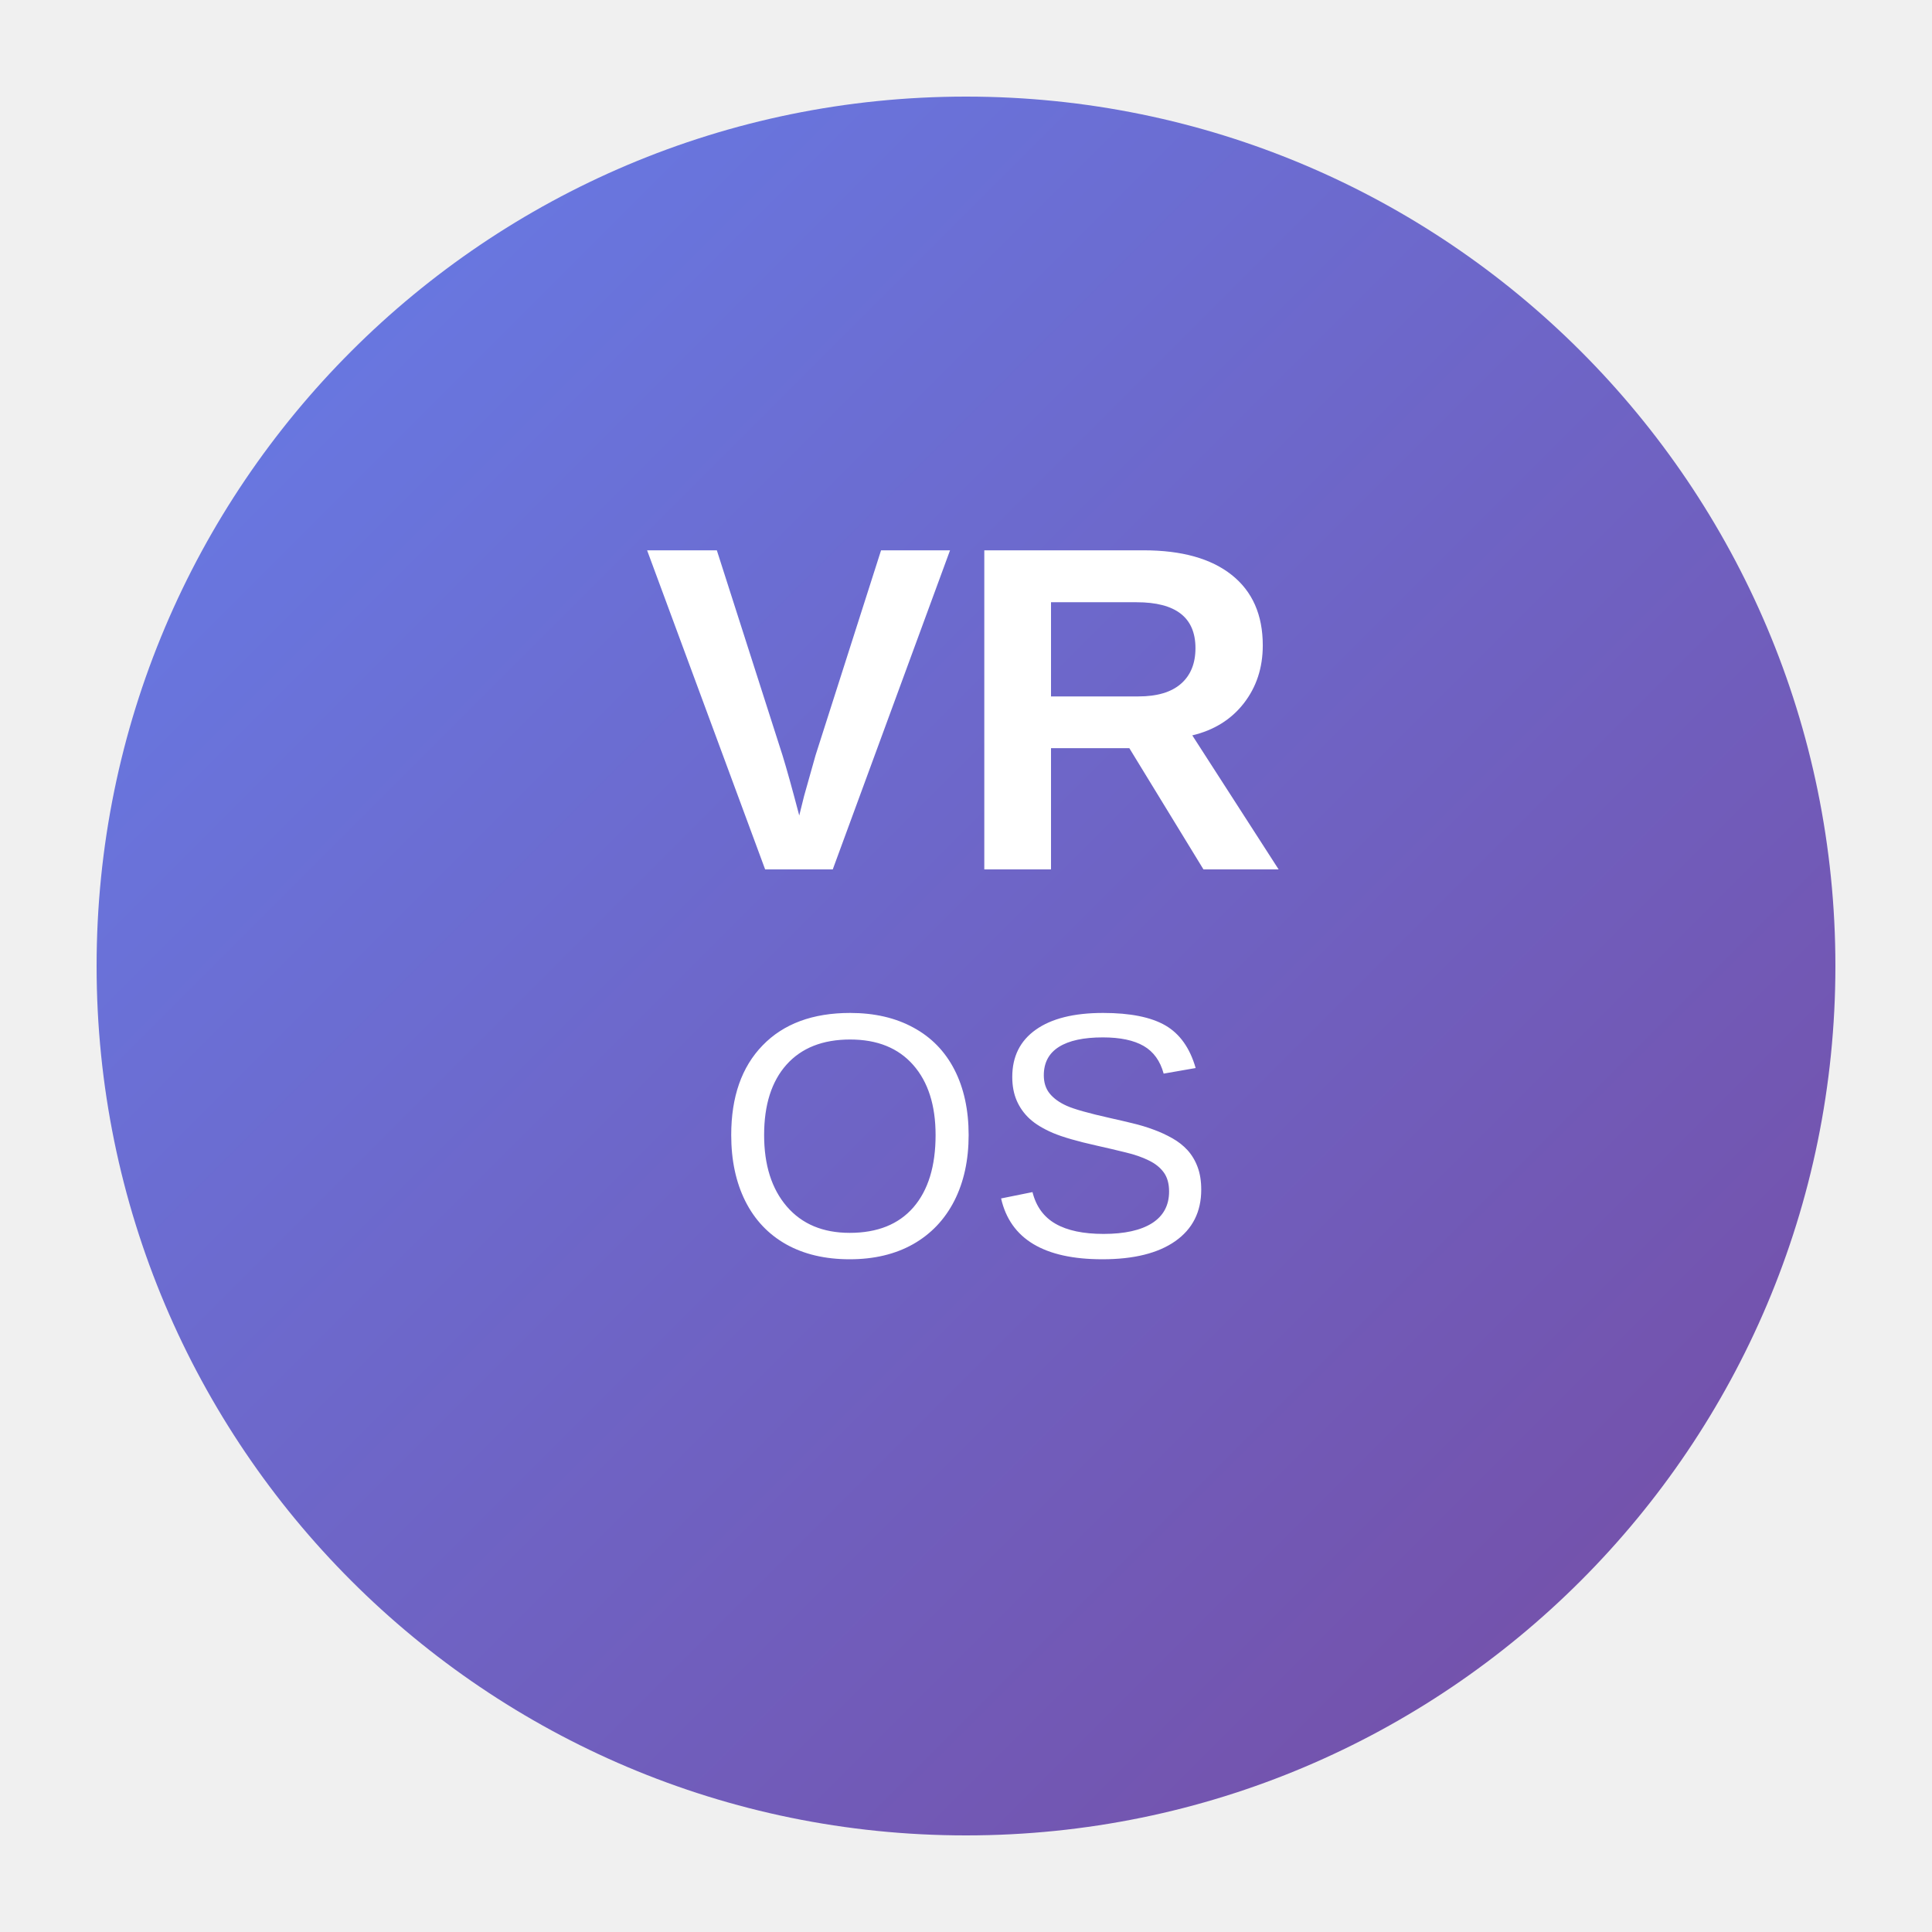
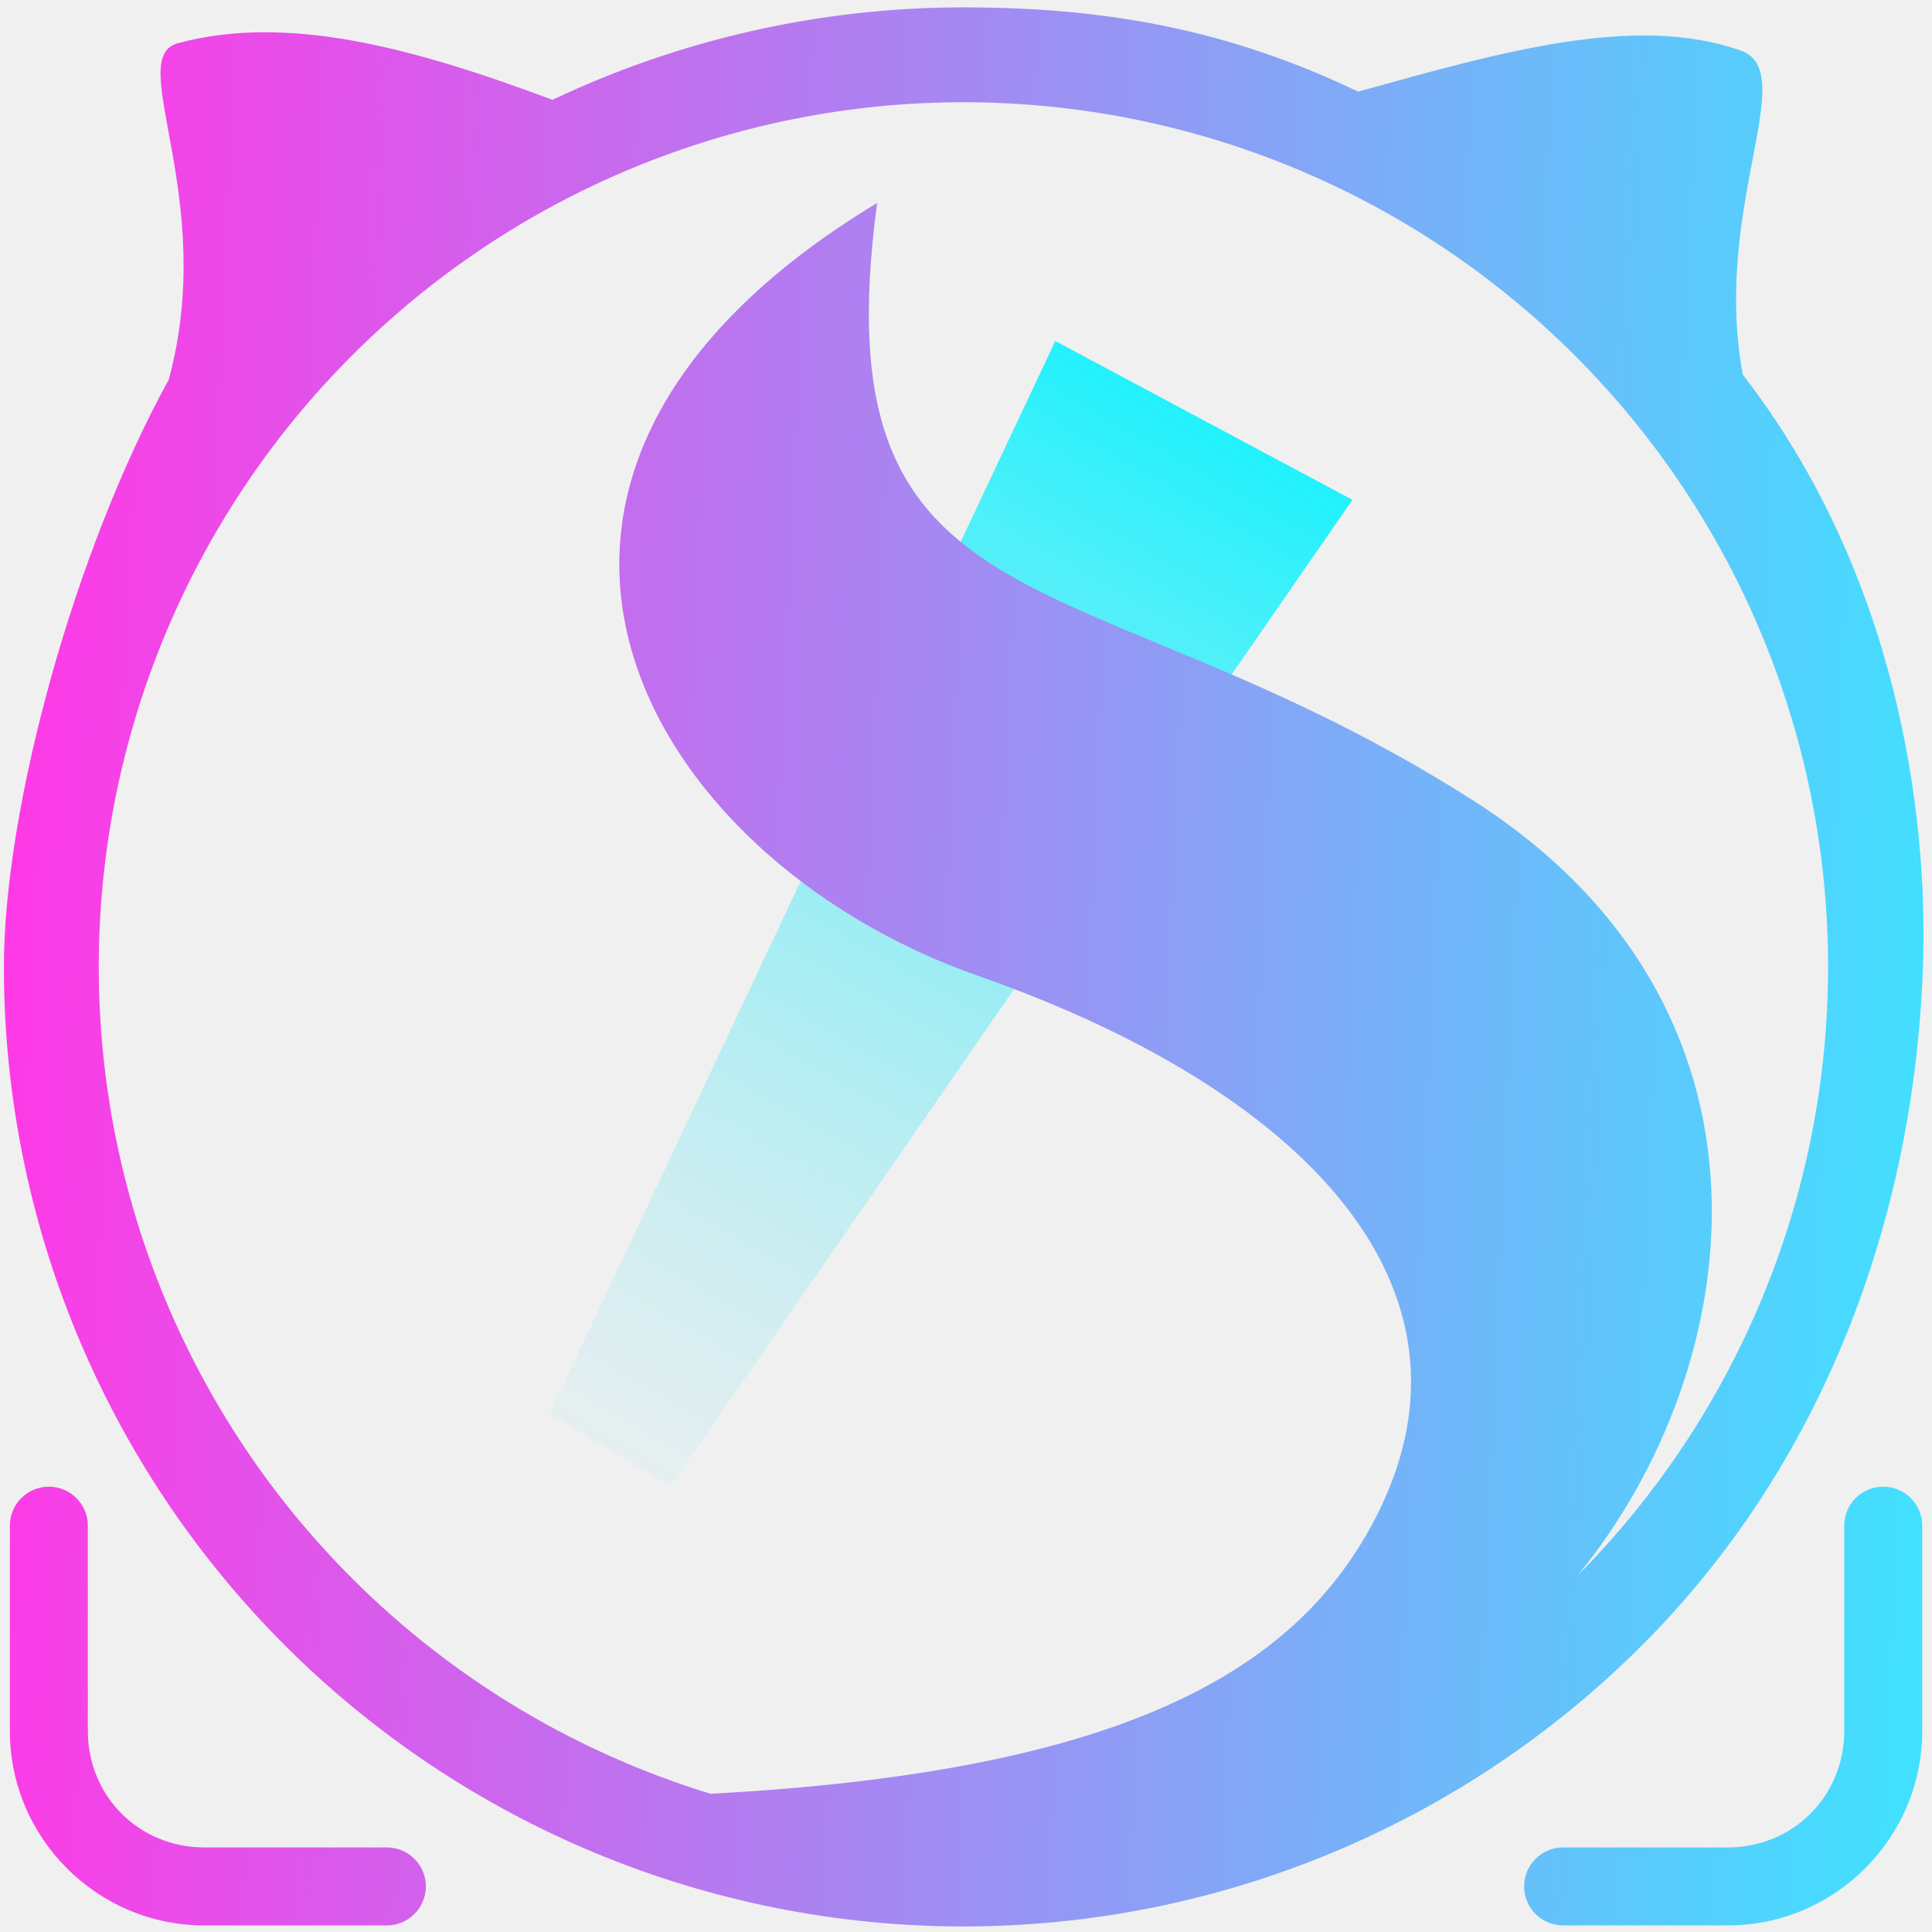
- <svg xmlns="http://www.w3.org/2000/svg" width="200" height="200" viewBox="0 0 200 200">
-   <defs>
-     <linearGradient id="vrGradient" x1="0%" y1="0%" x2="100%" y2="100%">
-       <stop offset="0%" style="stop-color:#667eea;stop-opacity:1" />
-       <stop offset="100%" style="stop-color:#764ba2;stop-opacity:1" />
+ <svg xmlns="http://www.w3.org/2000/svg" xmlns:xlink="http://www.w3.org/1999/xlink" width="1024mm" height="1024mm" viewBox="0 0 1024 1024" version="1.1" id="svg1" xml:space="preserve">
+   <defs id="defs1">
+     <linearGradient id="linearGradient27">
+       <stop style="stop-color:#00f3ff;stop-opacity:1;" offset="0" id="stop26" />
+       <stop style="stop-color:#46ebf8;stop-opacity:0.498;" offset="0.5" id="stop28" />
+       <stop style="stop-color:#8ce3f2;stop-opacity:0;" offset="1" id="stop27" />
    </linearGradient>
+     <linearGradient id="swatch42">
+       <stop style="stop-color:#ffffff;stop-opacity:0.279;" offset="0" id="stop42" />
+     </linearGradient>
+     <linearGradient id="linearGradient20">
+       <stop style="stop-color:#41e0ff;stop-opacity:1;" offset="0" id="stop19" />
+       <stop style="stop-color:#ff39e6;stop-opacity:1;" offset="1" id="stop20" />
+     </linearGradient>
+     <color-profile name="sRGB-IEC61966-2.1" xlink:href="../../../WINDOWS/system32/spool/drivers/color/sRGB%20Color%20Space%20Profile.icm" id="color-profile3" />
+     <color-profile name="Agfa-:-Swop-Standard" xlink:href="../../../WINDOWS/system32/spool/drivers/color/RSWOP.icm" id="color-profile4" />
+     <linearGradient xlink:href="#linearGradient20" id="linearGradient19" gradientUnits="userSpaceOnUse" gradientTransform="matrix(-1.15932,-0.03545648,-0.07319866,1.218343,1060.984,-31.55882)" x1="0.778" y1="454.204" x2="883.789" y2="469.734" />
+     <linearGradient xlink:href="#linearGradient27" id="linearGradient26" gradientUnits="userSpaceOnUse" x1="695.941" y1="184.4" x2="246.84" y2="809.985" gradientTransform="rotate(-5.895363,465.8085,417.04)" />
  </defs>
-   <circle cx="100" cy="100" r="90" fill="url(#vrGradient)" />
-   <text x="100" y="90" font-family="Arial, sans-serif" font-size="48" font-weight="bold" fill="white" text-anchor="middle">VR</text>
-   <text x="100" y="130" font-family="Arial, sans-serif" font-size="36" fill="white" text-anchor="middle">OS</text>
+   <g id="layer1" style="display:none">
+     <path id="path13" style="fill:url(#linearGradient19);fill-opacity:1;stroke:none;stroke-width:54.226;stroke-dasharray:none" d="m 510.637,3.904 c -76.055,0 -150.361,17.04 -217.807,49.004 C 217.864,24.884 151.99,7.365 94.25,22.911 65.659,30.609 115.562,104.514 89.48,201.139 39.188,292.606 2.064,428.614 2.064,512.477 c 0,134.872 53.588,264.246 148.957,359.615 95.369,95.369 224.743,148.957 359.615,148.957 134.872,0 264.246,-53.588 359.615,-148.957 95.369,-95.369 144.175,-224.828 148.957,-359.615 2.867,-80.816 -13.517,-207.972 -95.48,-313.907 C 907.302,110.077 954.679,38.109 922.715,26.821 866.627,7.014 795.251,27.63 719.858,48.571 651.928,16.048 587.377,3.904 510.637,3.904 Z m 0,50.278 c 121.557,0 238.109,48.279 324.063,134.232 85.954,85.954 134.23,202.506 134.23,324.063 0,121.557 -48.276,238.109 -134.23,324.062 -85.954,85.954 -202.506,134.231 -324.063,134.231 -121.557,0 -238.109,-48.277 -324.062,-134.231 C 100.621,750.586 52.342,634.033 52.342,512.477 52.342,390.92 100.621,274.367 186.574,188.414 272.528,102.46 389.08,54.182 510.637,54.182 Z" />
+     <path style="fill:#a08cf2;stroke:none;stroke-width:15.161;stroke-linejoin:bevel;stroke-opacity:0.255;paint-order:stroke fill markers" d="M 464.897,107.569 C 223.577,253.286 340.61,454.947 518.282,517.167 690.816,577.588 790.658,681.986 730.084,802.522 687.725,886.812 593.506,939.812 371.779,950.978 515.804,994.358 662.521,975.987 787.856,881.837 913.173,787.7 980.82,551.597 780.356,423.986 573.721,292.446 433.494,340.606 464.897,107.569 Z" id="path14" />
+   </g>
+   <path id="rect8" style="display:none;fill:none;stroke:#00d6ff;stroke-width:14.9;stroke-linejoin:bevel;stroke-opacity:0.25;paint-order:stroke fill markers" transform="rotate(-19.7931)" d="M -32.897,586.018 H 333.594 v 379.395 H -32.897 Z M -76.833,544.206 H 289.657 V 923.601 H -76.833 Z M -117.03,505.953 h 366.49 v 379.395 h -366.49 z" />
+   <g id="layer5" style="display:none">
+     <path id="path20" style="display:inline;opacity:1;fill:#ffffff;fill-opacity:1;fill-rule:evenodd;stroke-width:30.194;stroke-linecap:round;stroke-linejoin:round;stroke-opacity:0.25;paint-order:stroke fill markers" d="m 591.932,896.263 c 0,0 -10.674,-85.513 -39.432,-113.298 -28.758,-27.786 -114.586,-35.515 -114.586,-35.515 0,0 85.513,-10.674 113.298,-39.432 27.786,-28.758 35.515,-114.586 35.515,-114.586 0,0 10.674,85.512 39.432,113.298 28.758,27.786 114.586,35.515 114.586,35.515 0,0 -85.512,10.674 -113.298,39.432 -27.786,28.758 -35.515,114.586 -35.515,114.586 z" />
+     <path id="path21" style="display:inline;opacity:0.3;fill:#ecf28c;fill-opacity:0.518;fill-rule:evenodd;stroke-width:30.194;stroke-linecap:round;stroke-linejoin:round;stroke-opacity:0.25;paint-order:stroke fill markers" d="m 260.411,597.97 c 0,0 -44.535,-73.776 -82.108,-87.462 -37.573,-13.685 -119.125,14.166 -119.125,14.166 0,0 73.776,-44.535 87.462,-82.108 13.685,-37.573 -14.166,-119.125 -14.166,-119.125 0,0 44.535,73.776 82.108,87.462 37.573,13.685 119.125,-14.166 119.125,-14.166 0,0 -73.776,44.535 -87.462,82.108 -13.685,37.573 14.166,119.125 14.166,119.125 z" />
+   </g>
+   <g id="layer4" style="display:inline">
+     <path id="path25" style="display:inline;opacity:1;fill:url(#linearGradient26);fill-rule:evenodd;stroke-width:55.004;stroke-linecap:round;stroke-linejoin:round;stroke-opacity:0.25;paint-order:stroke fill markers" d="M 559.336,180.75 716.818,264.924 355.441,787.535 291.327,749.35 Z" />
+     <path id="path18" style="display:inline;fill:url(#linearGradient19);fill-opacity:1;stroke:none;stroke-width:54.226;stroke-dasharray:none" d="m 510.637,3.904 c -76.055,0 -150.361,17.04 -217.807,49.004 C 217.864,24.884 151.99,7.366 94.25,22.911 65.659,30.609 115.562,104.514 89.48,201.139 39.188,292.606 2.064,428.614 2.064,512.477 c 0,134.872 53.588,264.246 148.957,359.615 95.369,95.369 224.743,148.957 359.615,148.957 134.872,0 264.246,-53.588 359.615,-148.957 95.369,-95.369 144.175,-224.828 148.957,-359.615 2.867,-80.816 -13.517,-207.972 -95.479,-313.907 C 907.302,110.077 954.679,38.109 922.715,26.821 866.627,7.014 795.251,27.63 719.858,48.571 651.929,16.048 587.377,3.904 510.637,3.904 Z m 0,50.278 c 121.557,0 238.109,48.279 324.063,134.232 85.954,85.954 134.23,202.506 134.23,324.063 0,120.846 -47.714,236.746 -132.727,322.552 C 926.798,724.163 952.957,533.86 780.356,423.986 573.721,292.446 433.494,340.606 464.898,107.569 223.577,253.286 340.61,454.947 518.283,517.167 690.816,577.588 790.658,681.986 730.084,802.522 688.032,886.202 594.87,939.042 376.582,950.729 305.5,928.985 240.103,890.068 186.574,836.539 100.621,750.586 52.342,634.033 52.342,512.477 52.342,390.92 100.621,274.367 186.574,188.414 272.528,102.46 389.08,54.182 510.637,54.182 Z M 25.897,787.969 A 20.663,20.663 0 0 0 5.234,808.633 v 108.838 c 0,56.723 46.31,103.033 103.034,103.033 h 96.785 a 20.663,20.663 0 0 0 20.662,-20.664 20.663,20.663 0 0 0 -20.662,-20.662 h -96.785 c -34.543,0 -61.707,-27.164 -61.707,-61.707 V 808.633 A 20.663,20.663 0 0 0 25.897,787.969 Z m 972.246,0 a 20.663,20.663 0 0 0 -20.664,20.664 v 108.838 c 0,34.543 -27.163,61.707 -61.707,61.707 h -87.295 a 20.663,20.663 0 0 0 -20.664,20.662 20.663,20.663 0 0 0 20.664,20.664 h 87.295 c 56.723,0 103.033,-46.31 103.033,-103.033 v -108.838 a 20.663,20.663 0 0 0 -20.662,-20.664 z" />
+     <path id="path17" style="display:none;opacity:1;fill:#ffffff;fill-opacity:1;fill-rule:evenodd;stroke-width:30.194;stroke-linecap:round;stroke-linejoin:round;stroke-opacity:0.25;paint-order:stroke fill markers" d="m 260.411,597.97 c 0,0 -44.535,-73.776 -82.108,-87.462 -37.573,-13.685 -119.125,14.166 -119.125,14.166 0,0 73.776,-44.535 87.462,-82.108 13.685,-37.573 -14.166,-119.125 -14.166,-119.125 0,0 44.535,73.776 82.108,87.462 37.573,13.685 119.125,-14.166 119.125,-14.166 0,0 -73.776,44.535 -87.462,82.108 -13.685,37.573 14.166,119.125 14.166,119.125 z" />
+     <path id="path19" style="display:none;opacity:1;fill:#ffffff;fill-opacity:1;fill-rule:evenodd;stroke-width:22.28;stroke-linecap:round;stroke-linejoin:round;stroke-opacity:0.25;paint-order:stroke fill markers" d="m 574.713,879.726 c 0,0 -7.877,-63.099 -29.096,-83.602 -21.22,-20.503 -84.552,-26.206 -84.552,-26.206 0,0 63.099,-7.877 83.602,-29.096 20.503,-21.22 26.206,-84.552 26.206,-84.552 0,0 7.877,63.099 29.096,83.602 21.22,20.503 84.552,26.206 84.552,26.206 0,0 -63.099,7.877 -83.602,29.096 -20.503,21.22 -26.206,84.552 -26.206,84.552 z" />
+   </g>
</svg>
